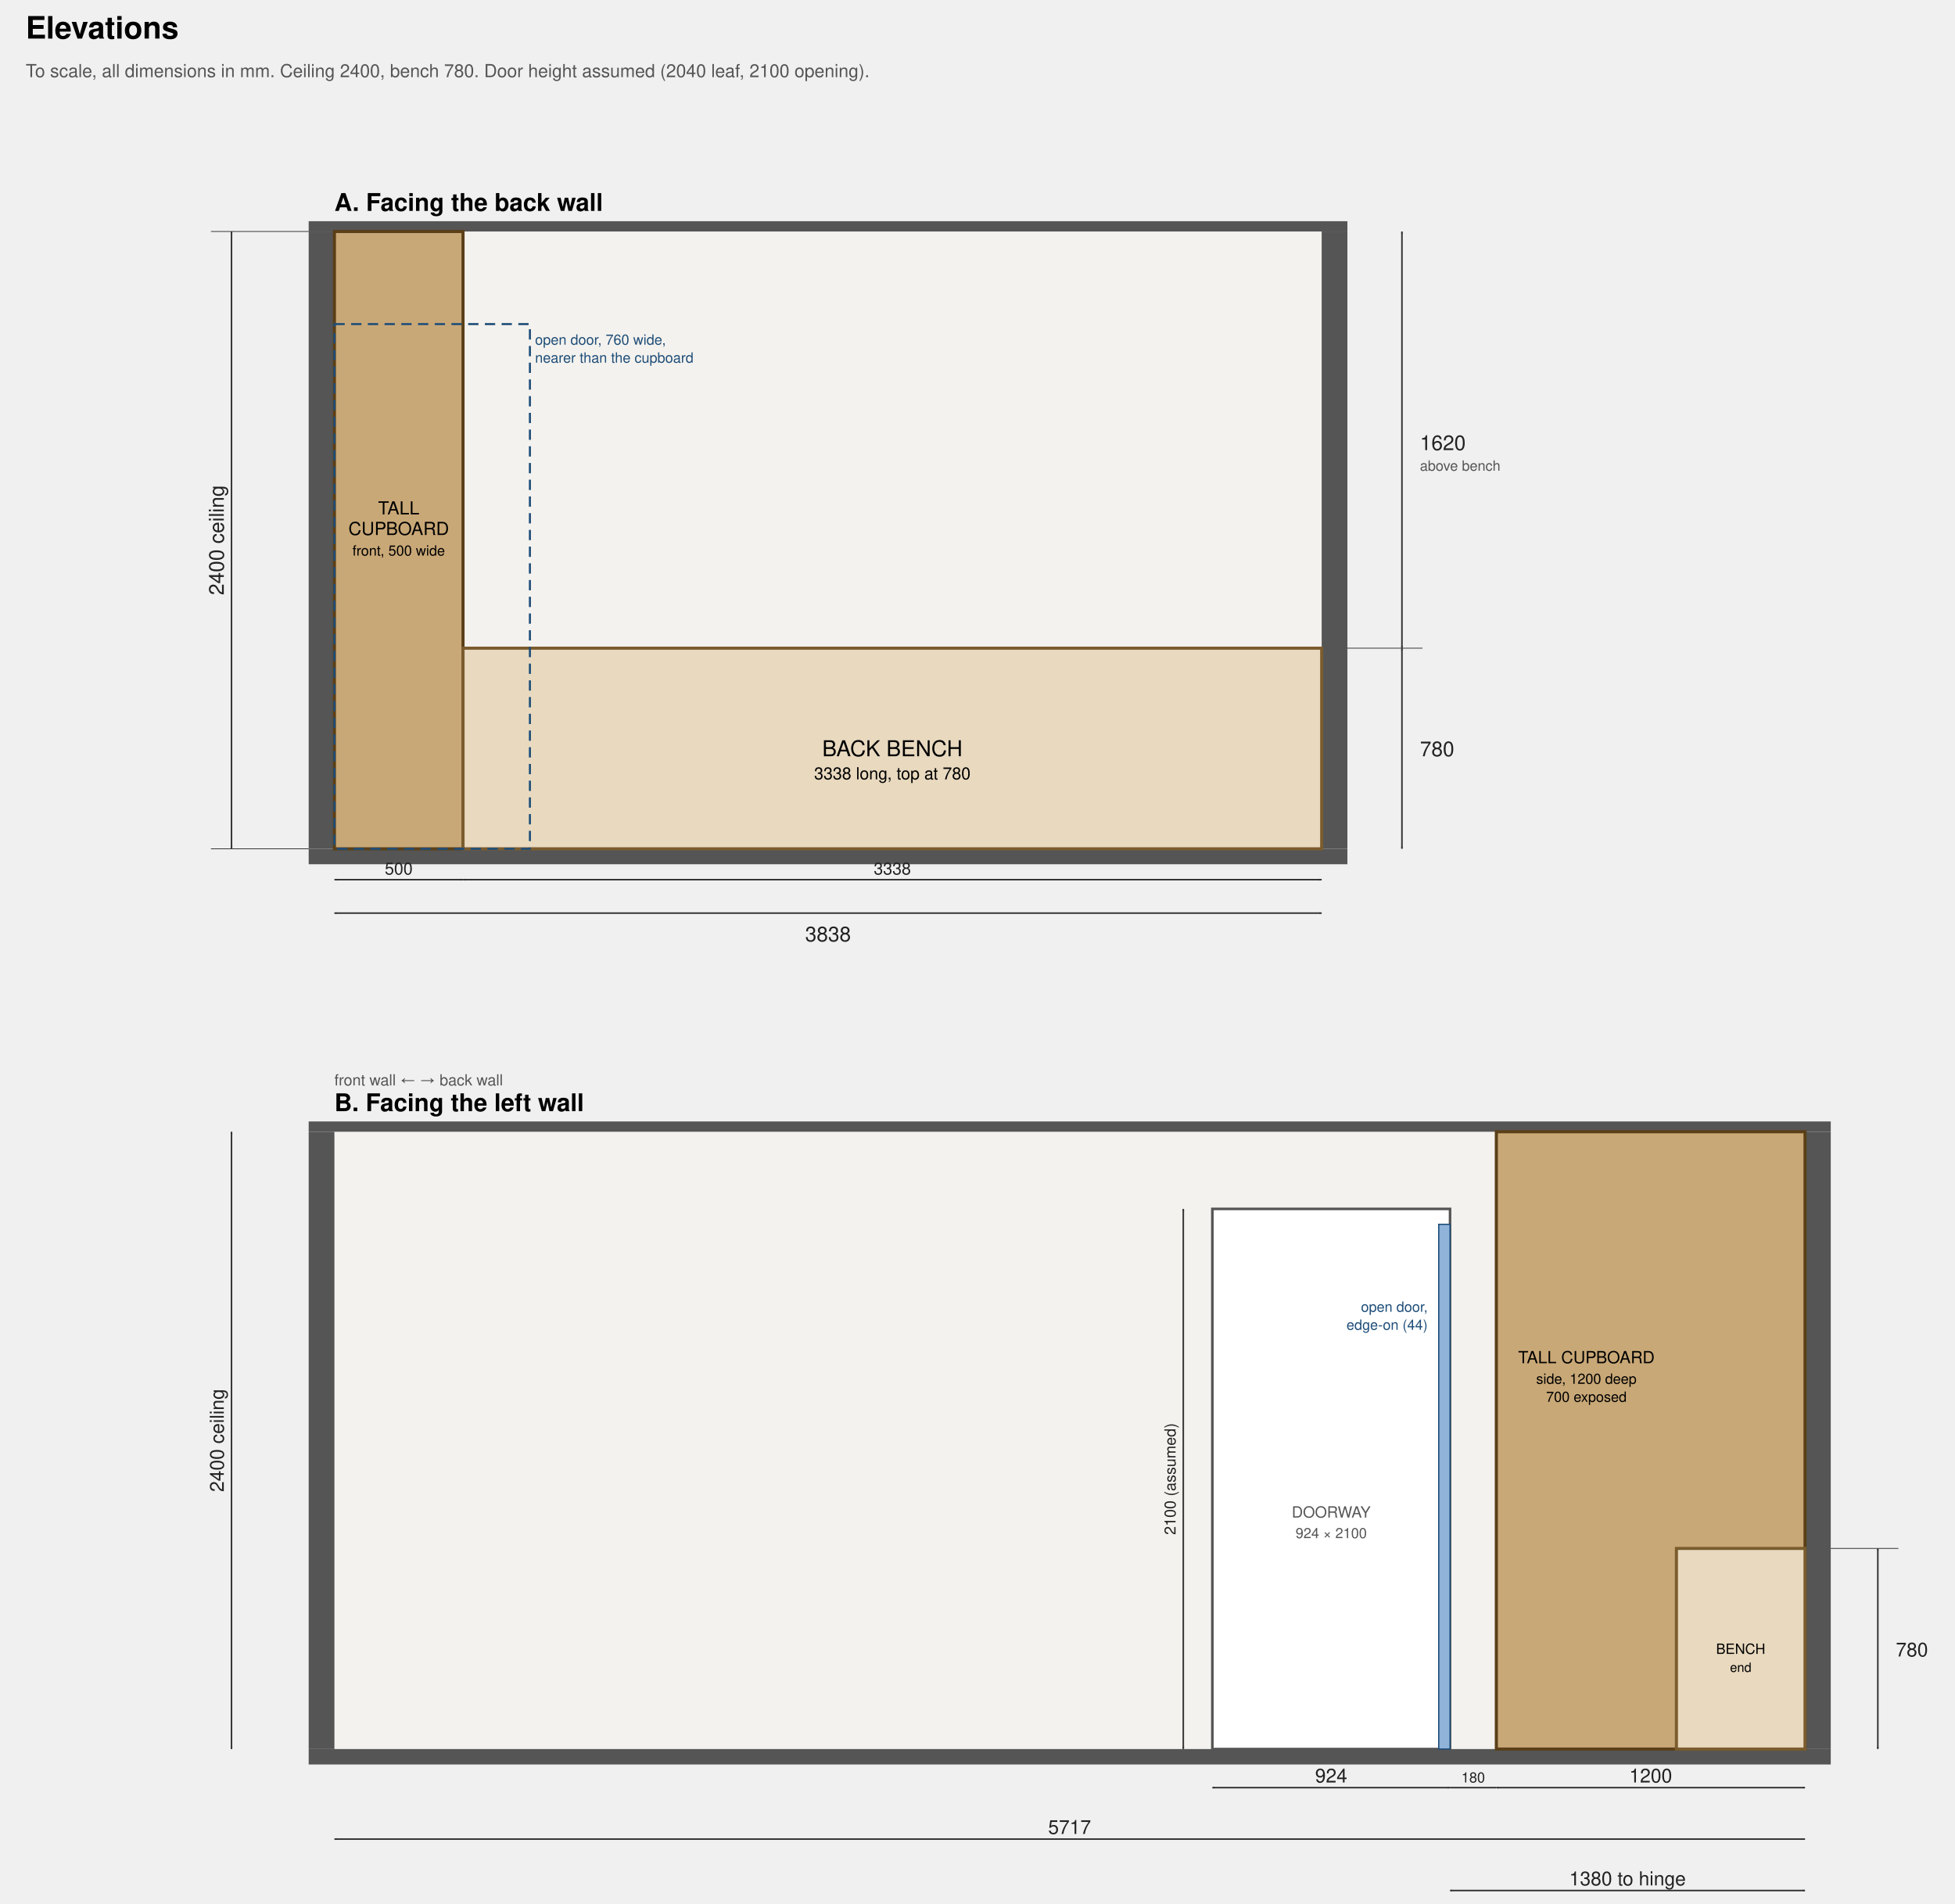
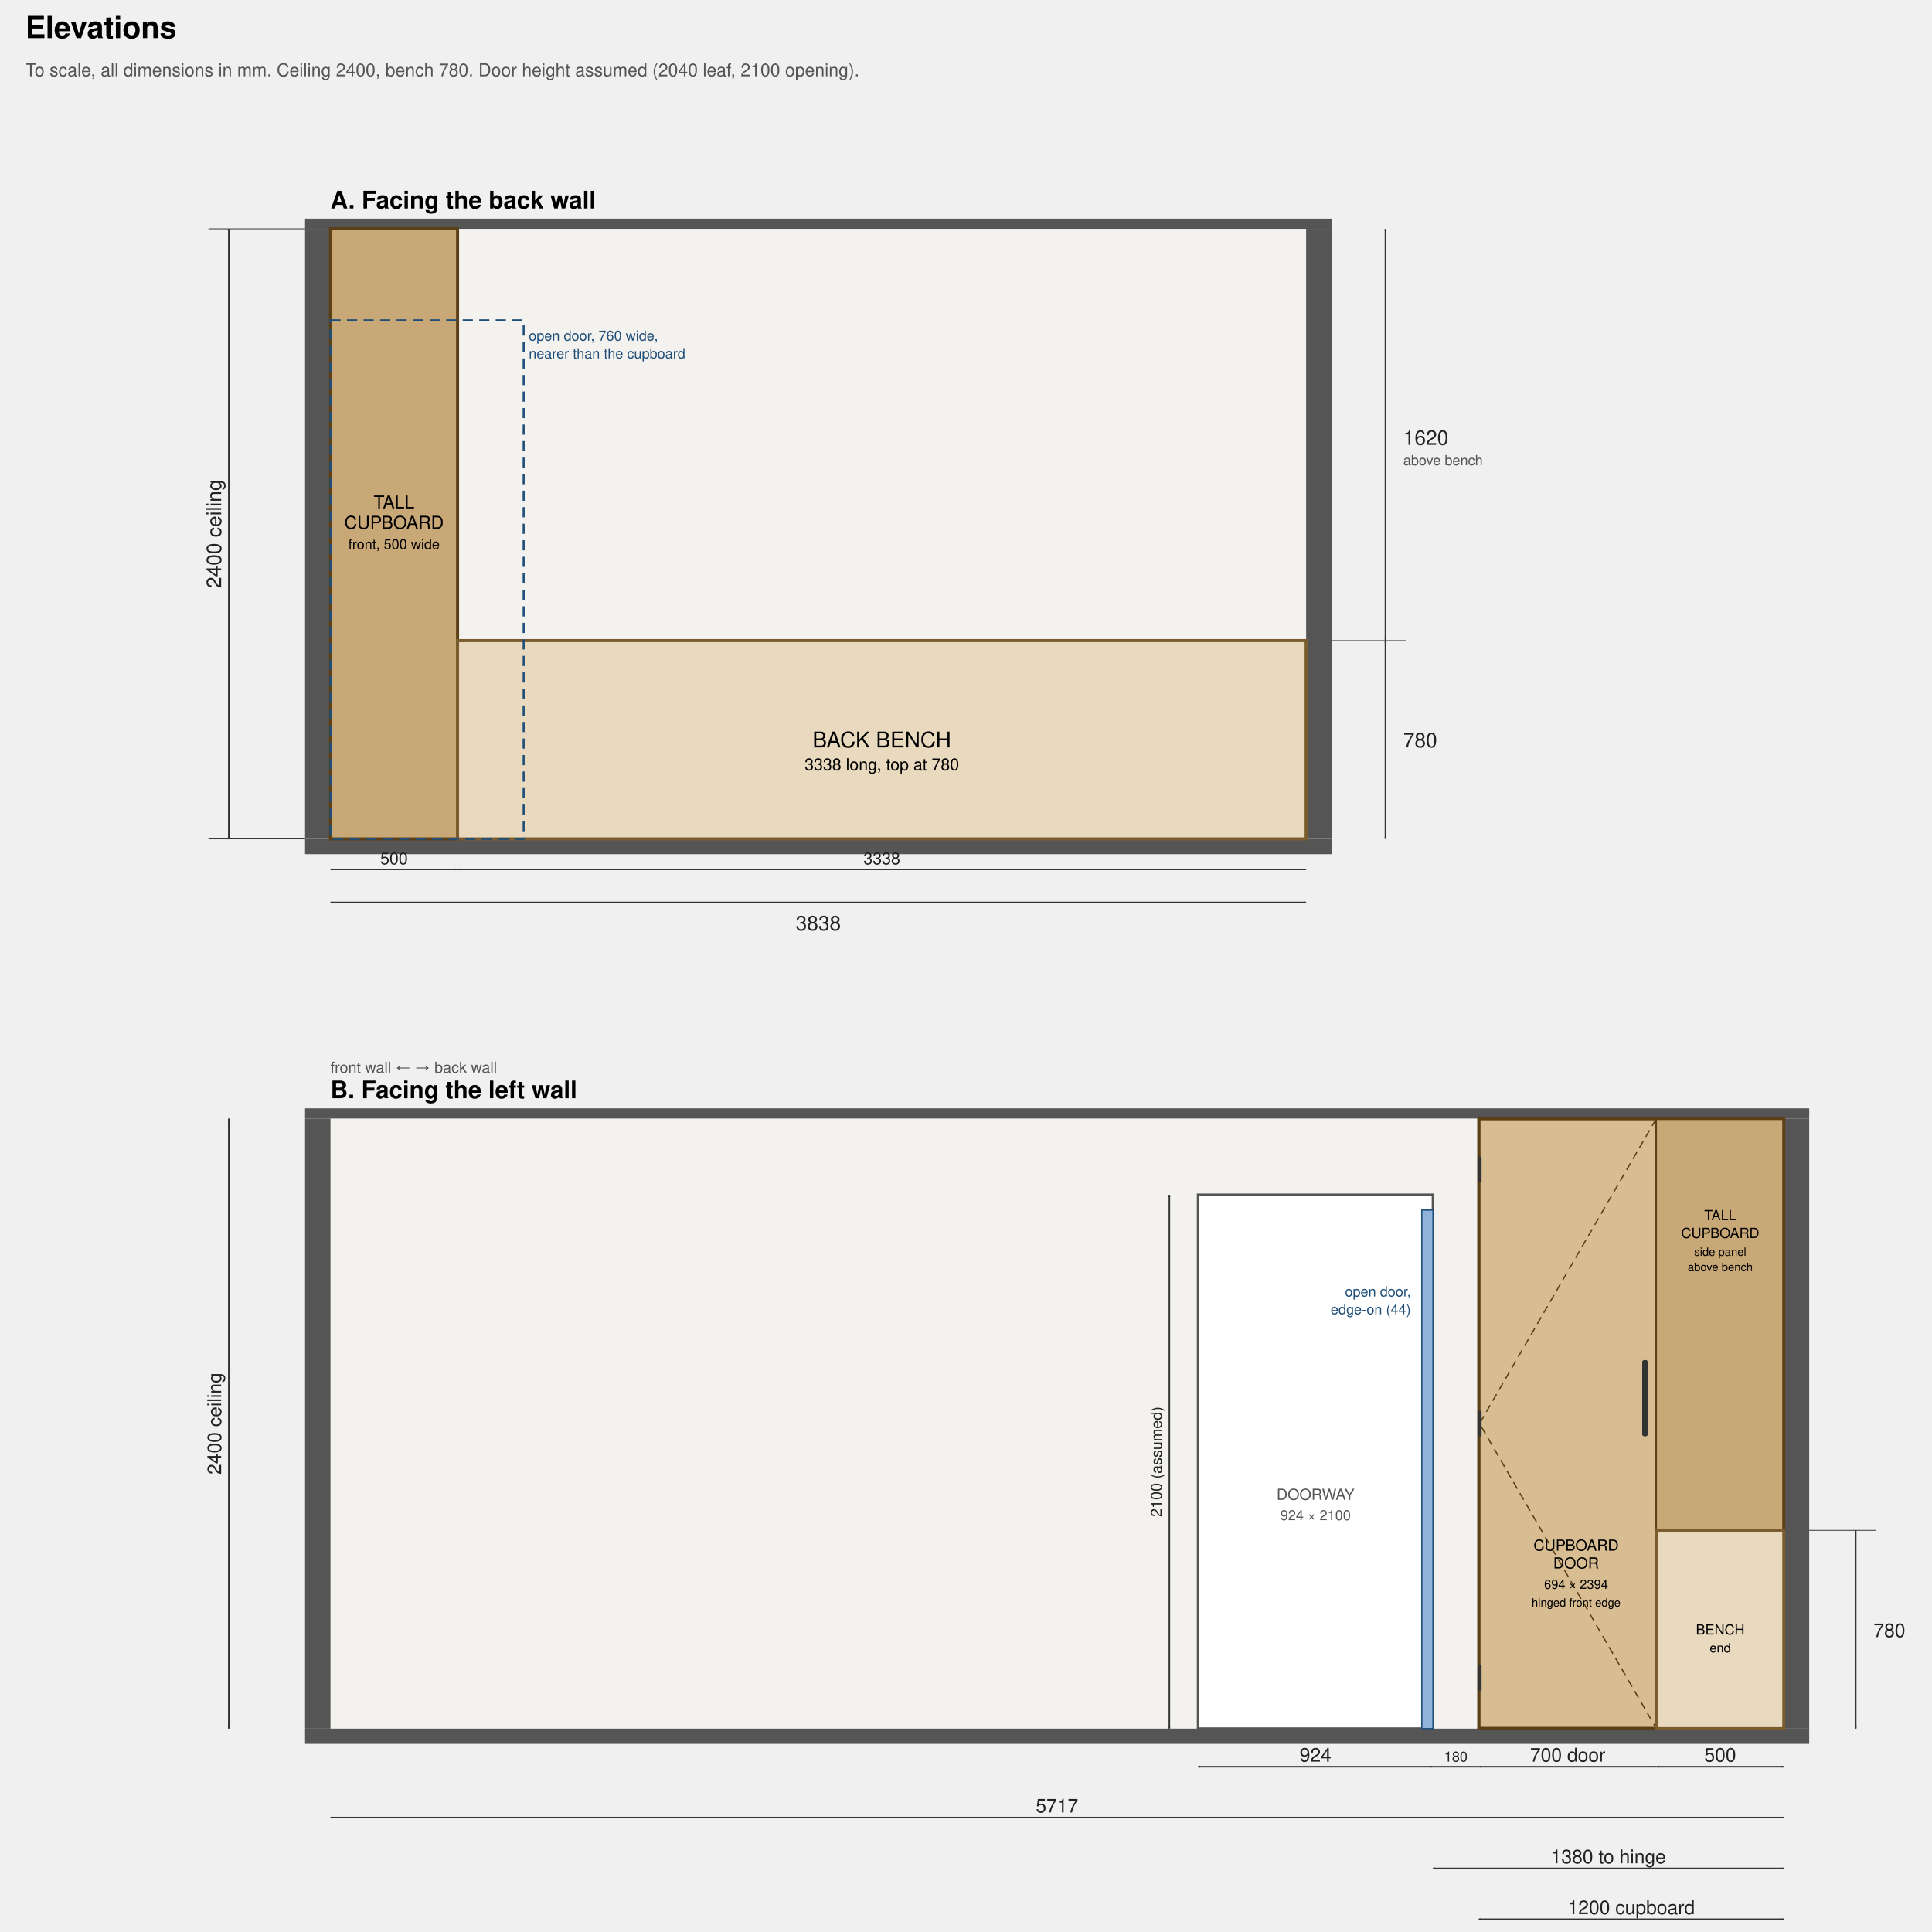
- <svg xmlns="http://www.w3.org/2000/svg" viewBox="-1300 -700 7600 7400" width="1140" height="1110" font-family="Helvetica, Arial, sans-serif">
+ <svg xmlns="http://www.w3.org/2000/svg" viewBox="-1300 -700 7600 7600" width="1140" height="1140" font-family="Helvetica, Arial, sans-serif">
  <defs>
    <marker id="arrow" viewBox="0 0 10 10" refX="10" refY="5" markerWidth="8" markerHeight="8" orient="auto-start-reverse" markerUnits="userSpaceOnUse">
      <path d="M0,0 L10,5 L0,10 z" fill="#333" />
    </marker>
    <marker id="arrow-small" viewBox="0 0 10 10" refX="10" refY="5" markerWidth="5" markerHeight="5" orient="auto-start-reverse" markerUnits="userSpaceOnUse">
      <path d="M0,0 L10,5 L0,10 z" fill="#333" />
    </marker>
  </defs>
  <text x="-1200" y="-550" font-size="120" font-weight="bold">Elevations</text>
  <text x="-1200" y="-400" font-size="70" fill="#555">To scale, all dimensions in mm. Ceiling 2400, bench 780. Door height assumed (2040 leaf, 2100 opening).</text>
  <g transform="translate(0,200)">
    <text x="0" y="-80" font-size="95" font-weight="bold">A. Facing the back wall</text>
    <rect x="0" y="0" width="3838" height="2400" fill="#f4f2ee" />
    <g fill="#555">
      <rect x="-100" y="-40" width="4038" height="40" />
      <rect x="-100" y="2400" width="4038" height="60" />
      <rect x="-100" y="0" width="100" height="2400" />
      <rect x="3838" y="0" width="100" height="2400" />
    </g>
    <rect x="0" y="0" width="500" height="2400" fill="#c9a877" stroke="#5a3f17" stroke-width="12" />
    <text x="250" y="1100" font-size="70" text-anchor="middle">TALL</text>
    <text x="250" y="1180" font-size="70" text-anchor="middle">CUPBOARD</text>
    <text x="250" y="1260" font-size="55" text-anchor="middle">front, 500 wide</text>
    <rect x="500" y="1620" width="3338" height="780" fill="#e8d9bf" stroke="#7a5c2e" stroke-width="12" />
    <text x="2169" y="2040" font-size="85" text-anchor="middle">BACK BENCH</text>
    <text x="2169" y="2130" font-size="65" text-anchor="middle">3338 long, top at 780</text>
    <rect x="0" y="360" width="760" height="2040" fill="none" stroke="#1f4e79" stroke-width="8" stroke-dasharray="40 25" />
    <text x="780" y="440" font-size="55" fill="#1f4e79">open door, 760 wide,</text>
    <text x="780" y="510" font-size="55" fill="#1f4e79">nearer than the cupboard</text>
    <g stroke="#333" stroke-width="6" fill="none">
      <line x1="0" y1="2650" x2="3838" y2="2650" marker-start="url(#arrow)" marker-end="url(#arrow)" />
      <line x1="0" y1="2520" x2="500" y2="2520" marker-start="url(#arrow)" marker-end="url(#arrow)" />
      <line x1="500" y1="2520" x2="3838" y2="2520" marker-start="url(#arrow)" marker-end="url(#arrow)" />
      <line x1="-400" y1="0" x2="-400" y2="2400" marker-start="url(#arrow)" marker-end="url(#arrow)" />
      <line x1="4150" y1="1620" x2="4150" y2="2400" marker-start="url(#arrow)" marker-end="url(#arrow)" />
      <line x1="4150" y1="0" x2="4150" y2="1620" marker-start="url(#arrow)" marker-end="url(#arrow)" />
      <line x1="3938" y1="1620" x2="4230" y2="1620" stroke-width="3" />
      <line x1="-480" y1="0" x2="-100" y2="0" stroke-width="3" />
      <line x1="-480" y1="2400" x2="-100" y2="2400" stroke-width="3" />
    </g>
    <g font-size="80" fill="#222" text-anchor="middle">
      <text x="1919" y="2760">3838</text>
      <text x="250" y="2500" font-size="65">500</text>
      <text x="2169" y="2500" font-size="65">3338</text>
      <text transform="translate(-430,1200) rotate(-90)">2400 ceiling</text>
      <text x="4220" y="2040" text-anchor="start">780</text>
      <text x="4220" y="850" text-anchor="start">1620</text>
      <text x="4220" y="930" text-anchor="start" font-size="55" fill="#555">above bench</text>
    </g>
  </g>
  <g transform="translate(0,3700)">
    <text x="0" y="-80" font-size="95" font-weight="bold">B. Facing the left wall</text>
    <text x="0" y="-180" font-size="60" fill="#555">front wall ←                                                                            → back wall</text>
    <rect x="0" y="0" width="5717" height="2400" fill="#f4f2ee" />
    <rect x="3413" y="300" width="924" height="2100" fill="#ffffff" stroke="#555" stroke-width="10" />
    <g fill="#555">
      <rect x="-100" y="-40" width="5917" height="40" />
      <rect x="-100" y="2400" width="5917" height="60" />
      <rect x="-100" y="0" width="100" height="2400" />
      <rect x="5717" y="0" width="100" height="2400" />
    </g>
    <rect x="4517" y="0" width="1200" height="2400" fill="#c9a877" stroke="#5a3f17" stroke-width="12" />
-     <text x="4867" y="900" font-size="65" text-anchor="middle">TALL CUPBOARD</text>
-     <text x="4867" y="980" font-size="55" text-anchor="middle">side, 1200 deep</text>
-     <text x="4867" y="1050" font-size="55" text-anchor="middle">700 exposed</text>
+     <text x="5467" y="400" font-size="55" text-anchor="middle">TALL</text>
+     <text x="5467" y="470" font-size="55" text-anchor="middle">CUPBOARD</text>
+     <text x="5467" y="540" font-size="45" text-anchor="middle">side panel</text>
+     <text x="5467" y="600" font-size="45" text-anchor="middle">above bench</text>
+     <rect x="4520" y="3" width="694" height="2394" fill="#d8bd92" stroke="#5a3f17" stroke-width="8" />
+     <polyline points="5214,3 4520,1200 5214,2397" fill="none" stroke="#5a3f17" stroke-width="5" stroke-dasharray="30 20" />
+     <g fill="#333">
+       <rect x="4514" y="150" width="14" height="100" />
+       <rect x="4514" y="1150" width="14" height="100" />
+       <rect x="4514" y="2150" width="14" height="100" />
+     </g>
+     <rect x="5160" y="950" width="22" height="300" rx="8" fill="#333" />
+     <text x="4900" y="1700" font-size="60" text-anchor="middle">CUPBOARD</text>
+     <text x="4900" y="1770" font-size="60" text-anchor="middle">DOOR</text>
+     <text x="4900" y="1850" font-size="50" text-anchor="middle">694 × 2394</text>
+     <text x="4900" y="1920" font-size="45" text-anchor="middle">hinged front edge</text>
    <rect x="5217" y="1620" width="500" height="780" fill="#e8d9bf" stroke="#7a5c2e" stroke-width="12" />
    <text x="5467" y="2030" font-size="55" text-anchor="middle">BENCH</text>
    <text x="5467" y="2100" font-size="50" text-anchor="middle">end</text>
    <rect x="4293" y="360" width="44" height="2040" fill="#8fb3d9" stroke="#1f4e79" stroke-width="5" />
    <text x="4250" y="700" font-size="55" fill="#1f4e79" text-anchor="end">open door,</text>
    <text x="4250" y="770" font-size="55" fill="#1f4e79" text-anchor="end">edge-on (44)</text>
    <text x="3875" y="1500" font-size="60" fill="#555" text-anchor="middle">DOORWAY</text>
    <text x="3875" y="1580" font-size="55" fill="#555" text-anchor="middle">924 × 2100</text>
    <g stroke="#333" stroke-width="6" fill="none">
-       <line x1="4517" y1="2550" x2="5717" y2="2550" marker-start="url(#arrow)" marker-end="url(#arrow)" />
+       <line x1="4517" y1="2550" x2="5217" y2="2550" marker-start="url(#arrow)" marker-end="url(#arrow)" />
+       <line x1="5217" y1="2550" x2="5717" y2="2550" marker-start="url(#arrow)" marker-end="url(#arrow)" />
+       <line x1="4517" y1="3150" x2="5717" y2="3150" marker-start="url(#arrow)" marker-end="url(#arrow)" />
      <line x1="4337" y1="2550" x2="4517" y2="2550" marker-start="url(#arrow-small)" marker-end="url(#arrow-small)" />
      <line x1="3413" y1="2550" x2="4337" y2="2550" marker-start="url(#arrow)" marker-end="url(#arrow)" />
      <line x1="0" y1="2750" x2="5717" y2="2750" marker-start="url(#arrow)" marker-end="url(#arrow)" />
      <line x1="4337" y1="2950" x2="5717" y2="2950" marker-start="url(#arrow)" marker-end="url(#arrow)" />
      <line x1="-400" y1="0" x2="-400" y2="2400" marker-start="url(#arrow)" marker-end="url(#arrow)" />
      <line x1="3300" y1="300" x2="3300" y2="2400" marker-start="url(#arrow)" marker-end="url(#arrow)" />
      <line x1="6000" y1="1620" x2="6000" y2="2400" marker-start="url(#arrow)" marker-end="url(#arrow)" />
      <line x1="5817" y1="1620" x2="6080" y2="1620" stroke-width="3" />
    </g>
    <g font-size="75" fill="#222" text-anchor="middle">
-       <text x="5117" y="2530">1200</text>
+       <text x="4867" y="2530">700 door</text>
+       <text x="5467" y="2530">500</text>
+       <text x="5117" y="3130">1200 cupboard</text>
      <text x="4427" y="2530" font-size="55">180</text>
      <text x="3875" y="2530">924</text>
      <text x="2858" y="2730">5717</text>
      <text x="5027" y="2930">1380 to hinge</text>
      <text transform="translate(-430,1200) rotate(-90)">2400 ceiling</text>
      <text transform="translate(3270,1350) rotate(-90)" font-size="60">2100 (assumed)</text>
      <text x="6070" y="2040" text-anchor="start">780</text>
    </g>
  </g>
</svg>
